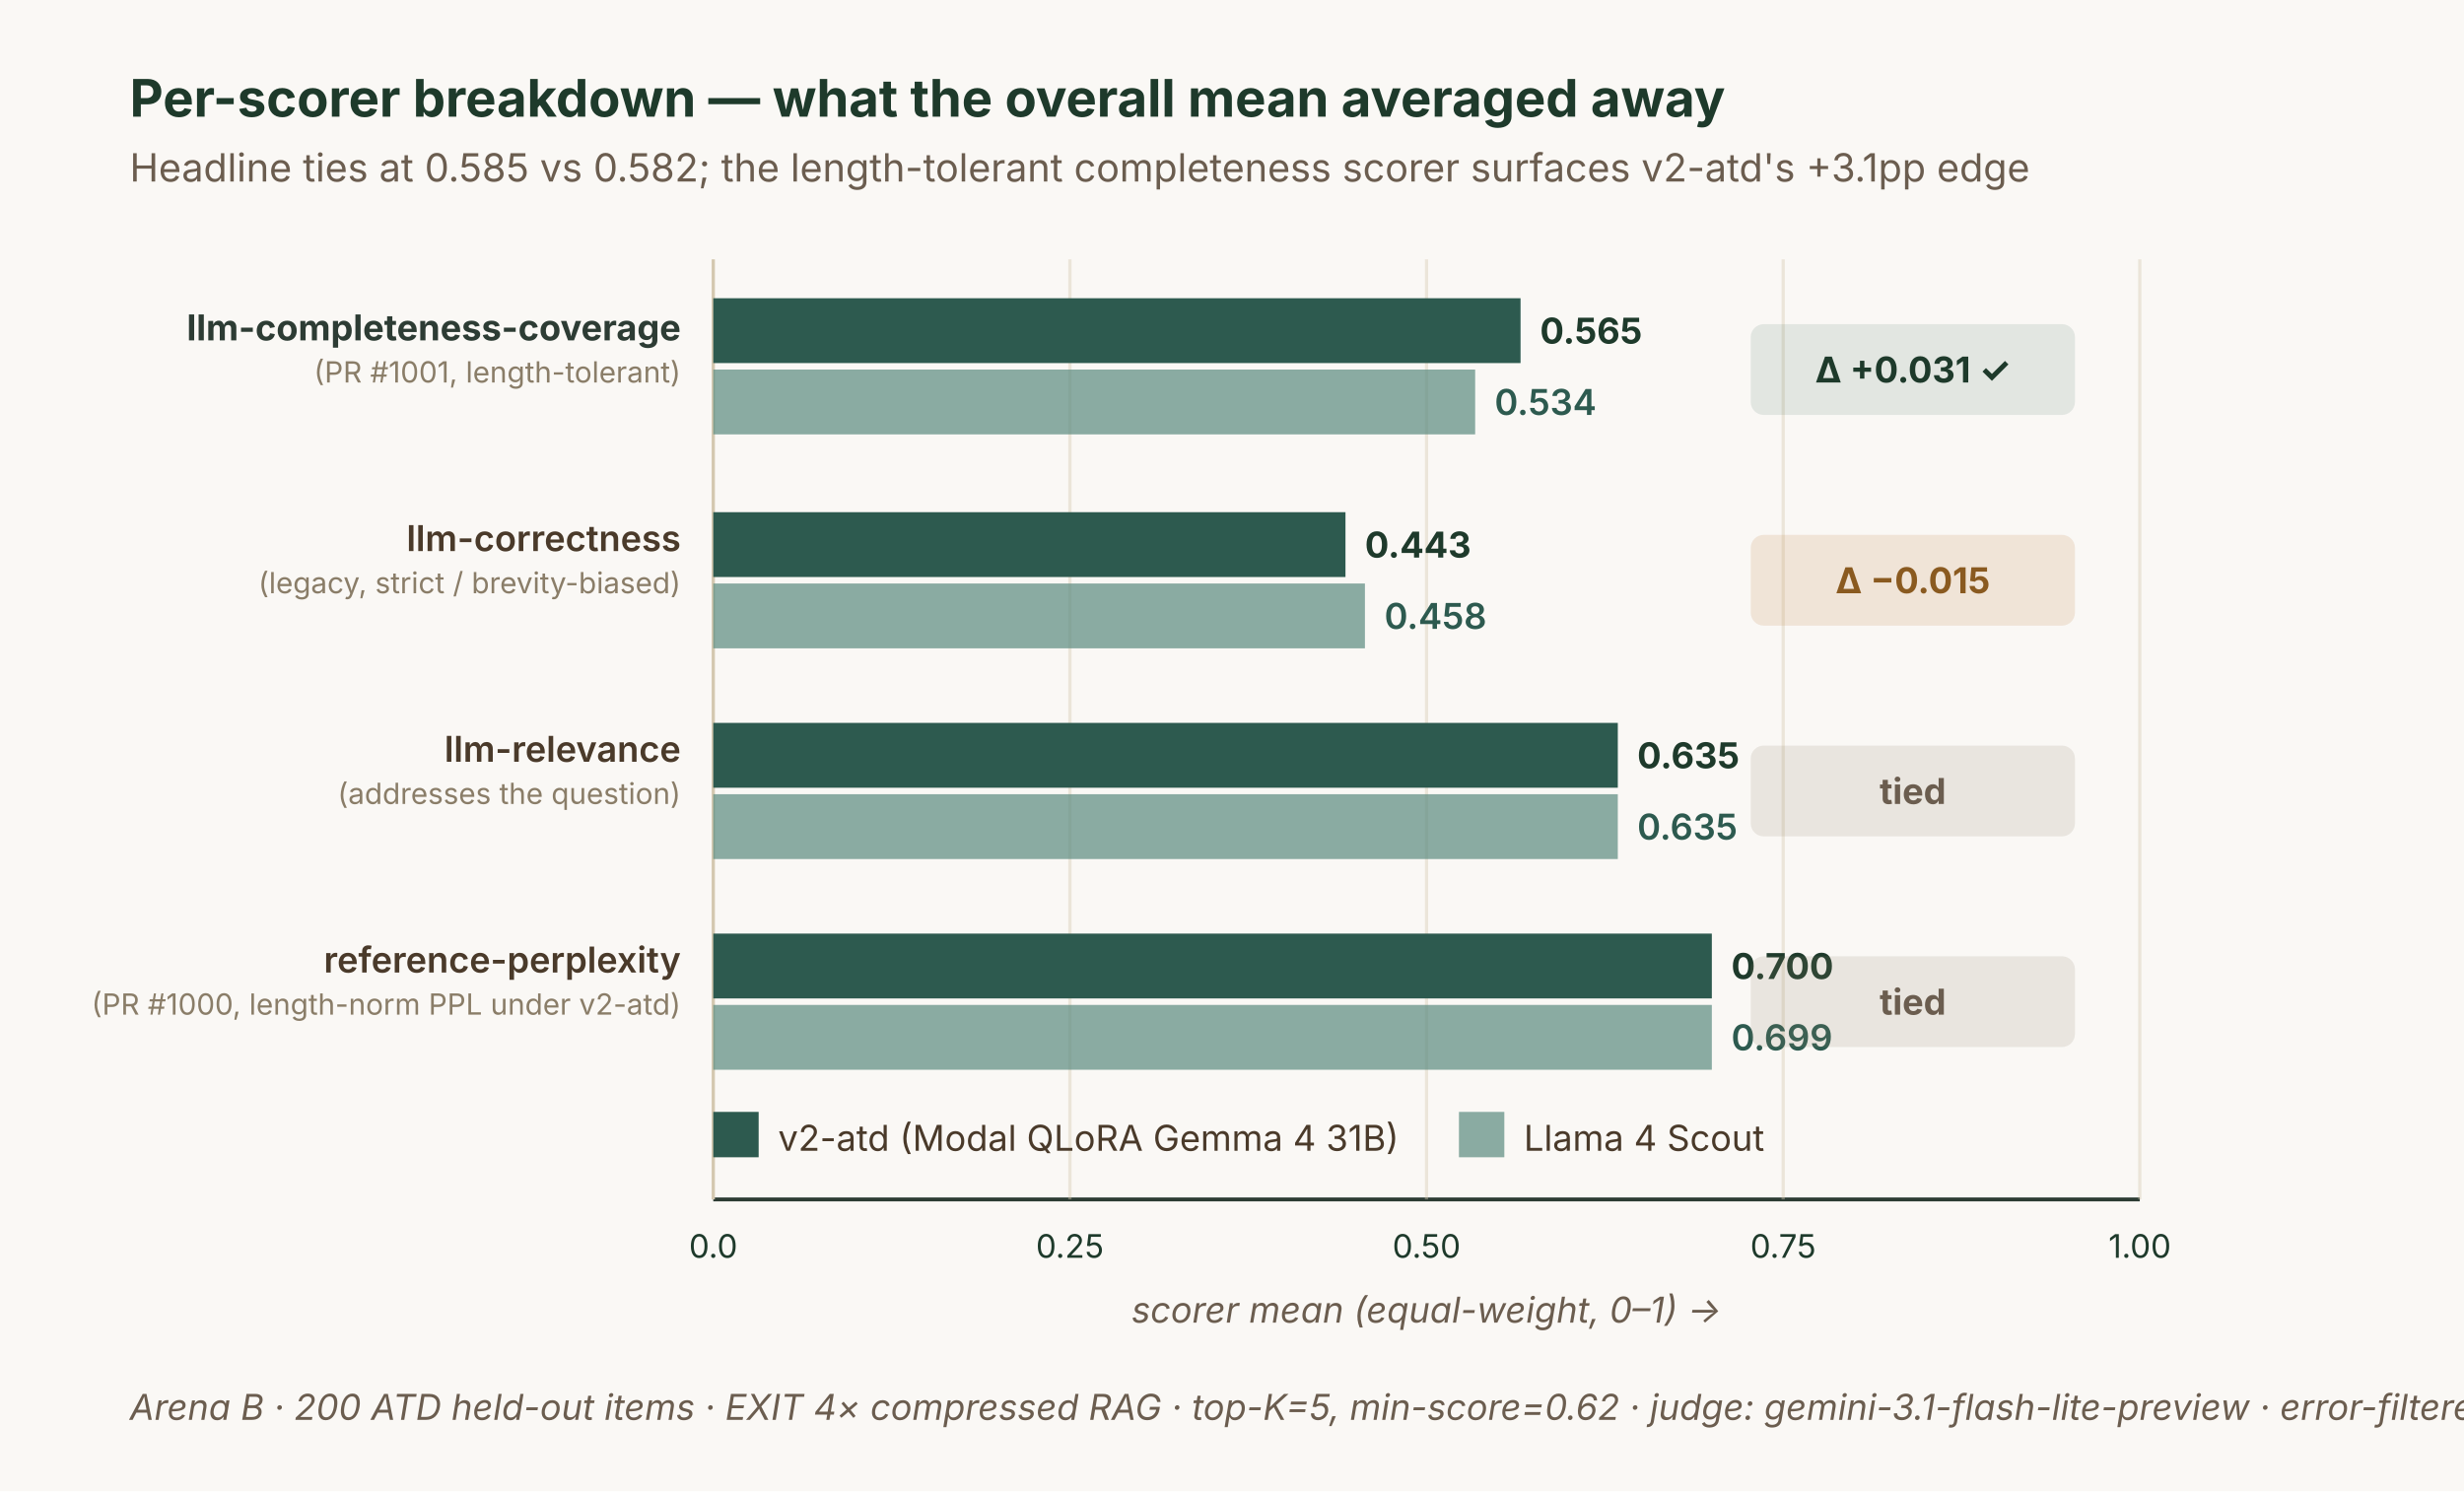
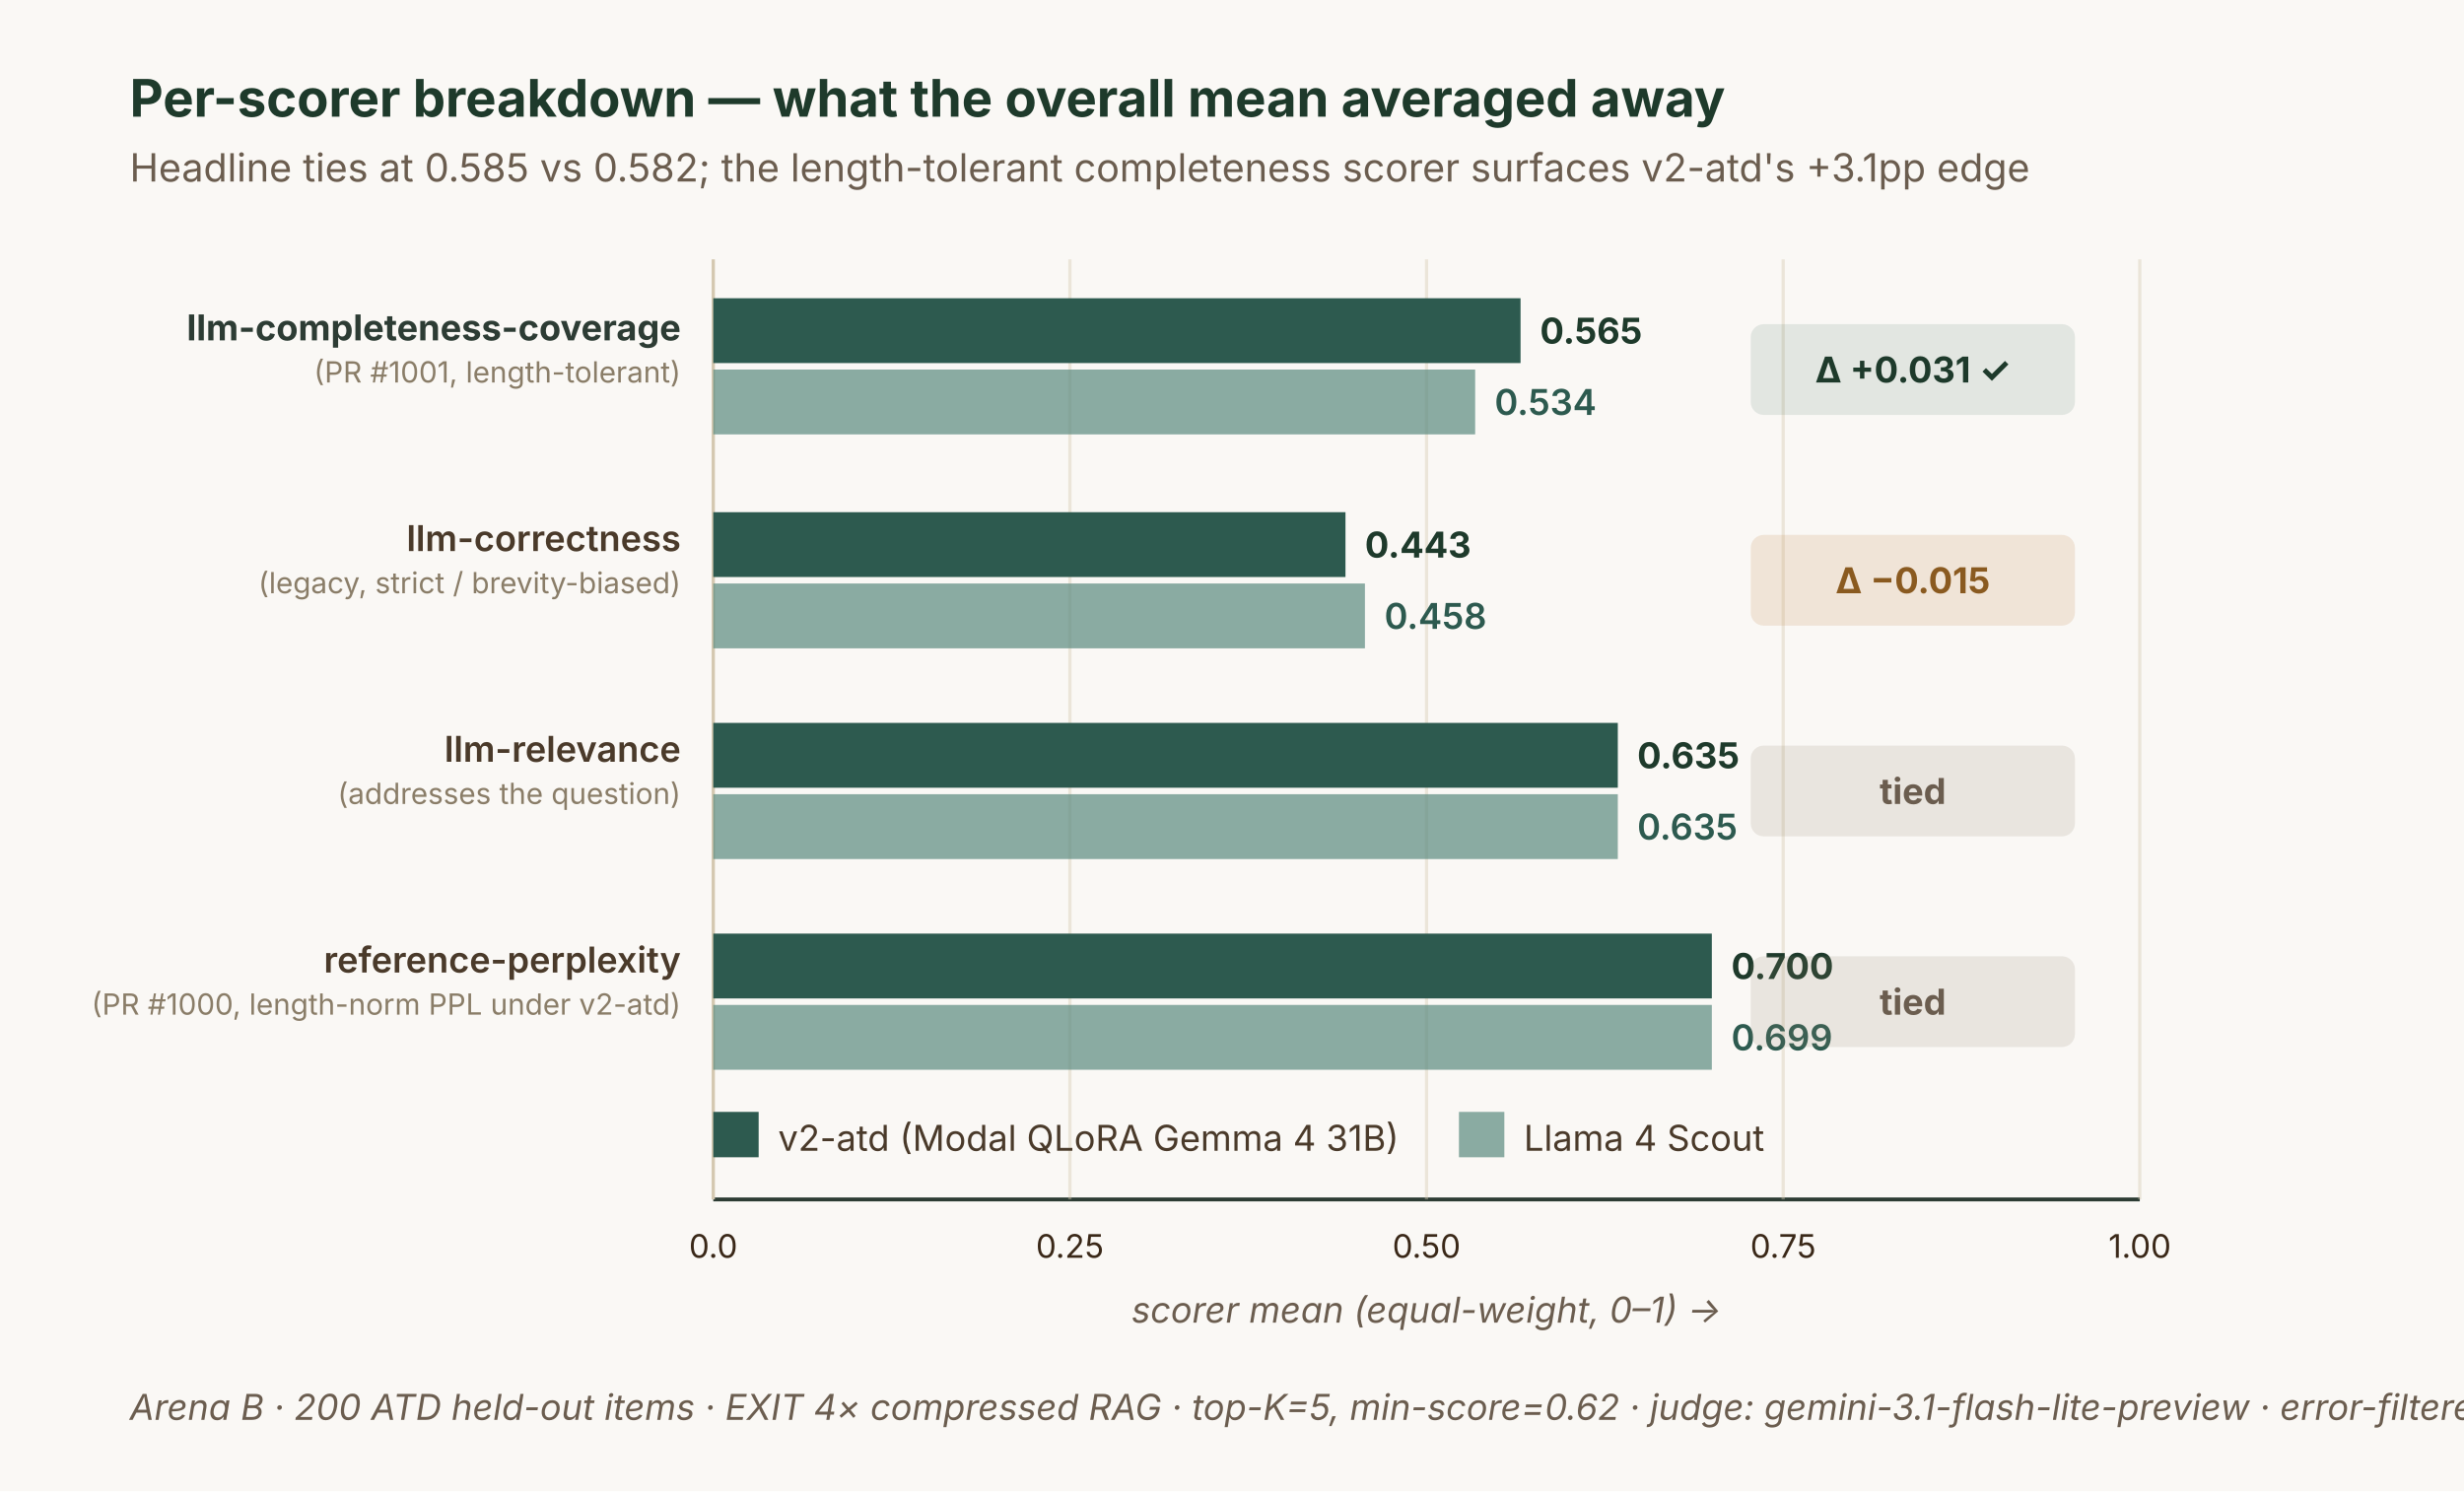
<svg xmlns="http://www.w3.org/2000/svg" viewBox="0 0 760 460" font-family="'DM Sans', -apple-system, sans-serif" role="img" aria-label="Per-scorer arena breakdown for v2-atd Modal QLoRA Gemma 4 31B versus Llama 4 Scout on EXIT 4-times compressed RAG. The legacy strict completeness-coverage scorer shows v2-atd at 0.565 and Llama at 0.534 — a plus 3.1 percentage-point edge to v2-atd that the legacy 3-scorer overall mean (0.585 vs 0.582) hides. The legacy strict llm-correctness scorer gives Llama a marginal -1.5 percentage-point edge. Relevance is tied at 0.635. Reference perplexity under v2-atd is essentially tied at 0.700 vs 0.699.">
  <rect width="760" height="460" fill="#faf8f5" />
  <text x="40" y="36" font-size="16" font-weight="700" fill="#1e3a2b">Per-scorer breakdown — what the overall mean averaged away</text>
  <text x="40" y="56" font-size="12" fill="#6b5d4f">Headline ties at 0.585 vs 0.582; the length-tolerant completeness scorer surfaces v2-atd's +3.1pp edge</text>
-   <g stroke="#d4c8b0" stroke-width="1" font-size="10" fill="#1e3a2b">
+   <g stroke="#d4c8b0" stroke-width="1" font-size="10" fill="#3a2818">
    <line x1="220" y1="370" x2="660" y2="370" stroke="#2d3c34" stroke-width="1.2" />
    <line x1="220" y1="80" x2="220" y2="370" />
    <line x1="330" y1="80" x2="330" y2="370" opacity="0.4" />
    <line x1="440" y1="80" x2="440" y2="370" opacity="0.4" />
    <line x1="550" y1="80" x2="550" y2="370" opacity="0.4" />
    <line x1="660" y1="80" x2="660" y2="370" opacity="0.4" />
    <text stroke="none" x="220" y="388" text-anchor="middle">0.0</text>
    <text stroke="none" x="330" y="388" text-anchor="middle">0.25</text>
    <text stroke="none" x="440" y="388" text-anchor="middle">0.50</text>
    <text stroke="none" x="550" y="388" text-anchor="middle">0.75</text>
    <text stroke="none" x="660" y="388" text-anchor="middle">1.00</text>
    <text stroke="none" x="440" y="408" text-anchor="middle" font-size="11" fill="#6b5d4f" font-style="italic">scorer mean (equal-weight, 0–1) →</text>
  </g>
  <g font-size="11">
    <text x="210" y="105" text-anchor="end" fill="#2d3c34" font-weight="700">llm-completeness-coverage</text>
    <text x="210" y="118" text-anchor="end" fill="#8a7d68" font-size="9">(PR #1001, length-tolerant)</text>
    <rect x="220" y="92" width="249" height="20" fill="#2d5a4f" />
    <text x="475" y="106" fill="#1e3a2b" font-weight="700">0.565</text>
    <rect x="220" y="114" width="235" height="20" fill="#5a8a7f" opacity="0.7" />
    <text x="461" y="128" fill="#2d5a4f" font-weight="600">0.534</text>
    <g transform="translate(540, 100)">
      <rect x="0" y="0" width="100" height="28" rx="4" fill="#2d5a4f" opacity="0.12" />
      <text x="50" y="18" text-anchor="middle" font-size="11" font-weight="700" fill="#1e3a2b">Δ +0.031 ✓</text>
    </g>
    <text x="210" y="170" text-anchor="end" fill="#4a3a2a" font-weight="600">llm-correctness</text>
    <text x="210" y="183" text-anchor="end" fill="#8a7d68" font-size="9">(legacy, strict / brevity-biased)</text>
    <rect x="220" y="158" width="195" height="20" fill="#2d5a4f" />
    <text x="421" y="172" fill="#1e3a2b" font-weight="700">0.443</text>
    <rect x="220" y="180" width="201" height="20" fill="#5a8a7f" opacity="0.7" />
    <text x="427" y="194" fill="#2d5a4f" font-weight="600">0.458</text>
    <g transform="translate(540, 165)">
      <rect x="0" y="0" width="100" height="28" rx="4" fill="#c08850" opacity="0.18" />
      <text x="50" y="18" text-anchor="middle" font-size="11" font-weight="700" fill="#8a5a20">Δ −0.015</text>
    </g>
    <text x="210" y="235" text-anchor="end" fill="#4a3a2a" font-weight="600">llm-relevance</text>
    <text x="210" y="248" text-anchor="end" fill="#8a7d68" font-size="9">(addresses the question)</text>
    <rect x="220" y="223" width="279" height="20" fill="#2d5a4f" />
    <text x="505" y="237" fill="#1e3a2b" font-weight="700">0.635</text>
    <rect x="220" y="245" width="279" height="20" fill="#5a8a7f" opacity="0.7" />
    <text x="505" y="259" fill="#2d5a4f" font-weight="600">0.635</text>
    <g transform="translate(540, 230)">
      <rect x="0" y="0" width="100" height="28" rx="4" fill="#8a7d68" opacity="0.16" />
      <text x="50" y="18" text-anchor="middle" font-size="11" font-weight="700" fill="#6b5d4f">tied</text>
    </g>
    <text x="210" y="300" text-anchor="end" fill="#4a3a2a" font-weight="600">reference-perplexity</text>
    <text x="210" y="313" text-anchor="end" fill="#8a7d68" font-size="9">(PR #1000, length-norm PPL under v2-atd)</text>
    <rect x="220" y="288" width="308" height="20" fill="#2d5a4f" />
    <text x="534" y="302" fill="#1e3a2b" font-weight="700">0.700</text>
    <rect x="220" y="310" width="308" height="20" fill="#5a8a7f" opacity="0.7" />
    <text x="534" y="324" fill="#2d5a4f" font-weight="600">0.699</text>
    <g transform="translate(540, 295)">
      <rect x="0" y="0" width="100" height="28" rx="4" fill="#8a7d68" opacity="0.16" />
      <text x="50" y="18" text-anchor="middle" font-size="11" font-weight="700" fill="#6b5d4f">tied</text>
    </g>
  </g>
  <g font-size="11" fill="#4a3a2a">
    <rect x="220" y="343" width="14" height="14" fill="#2d5a4f" />
    <text x="240" y="355">v2-atd (Modal QLoRA Gemma 4 31B)</text>
    <rect x="450" y="343" width="14" height="14" fill="#5a8a7f" opacity="0.7" />
    <text x="470" y="355">Llama 4 Scout</text>
  </g>
  <text x="40" y="438" font-size="11" fill="#6b5d4f" font-style="italic">Arena B · 200 ATD held-out items · EXIT 4× compressed RAG · top-K=5, min-score=0.62 · judge: gemini-3.1-flash-lite-preview · error-filtered.</text>
</svg>
